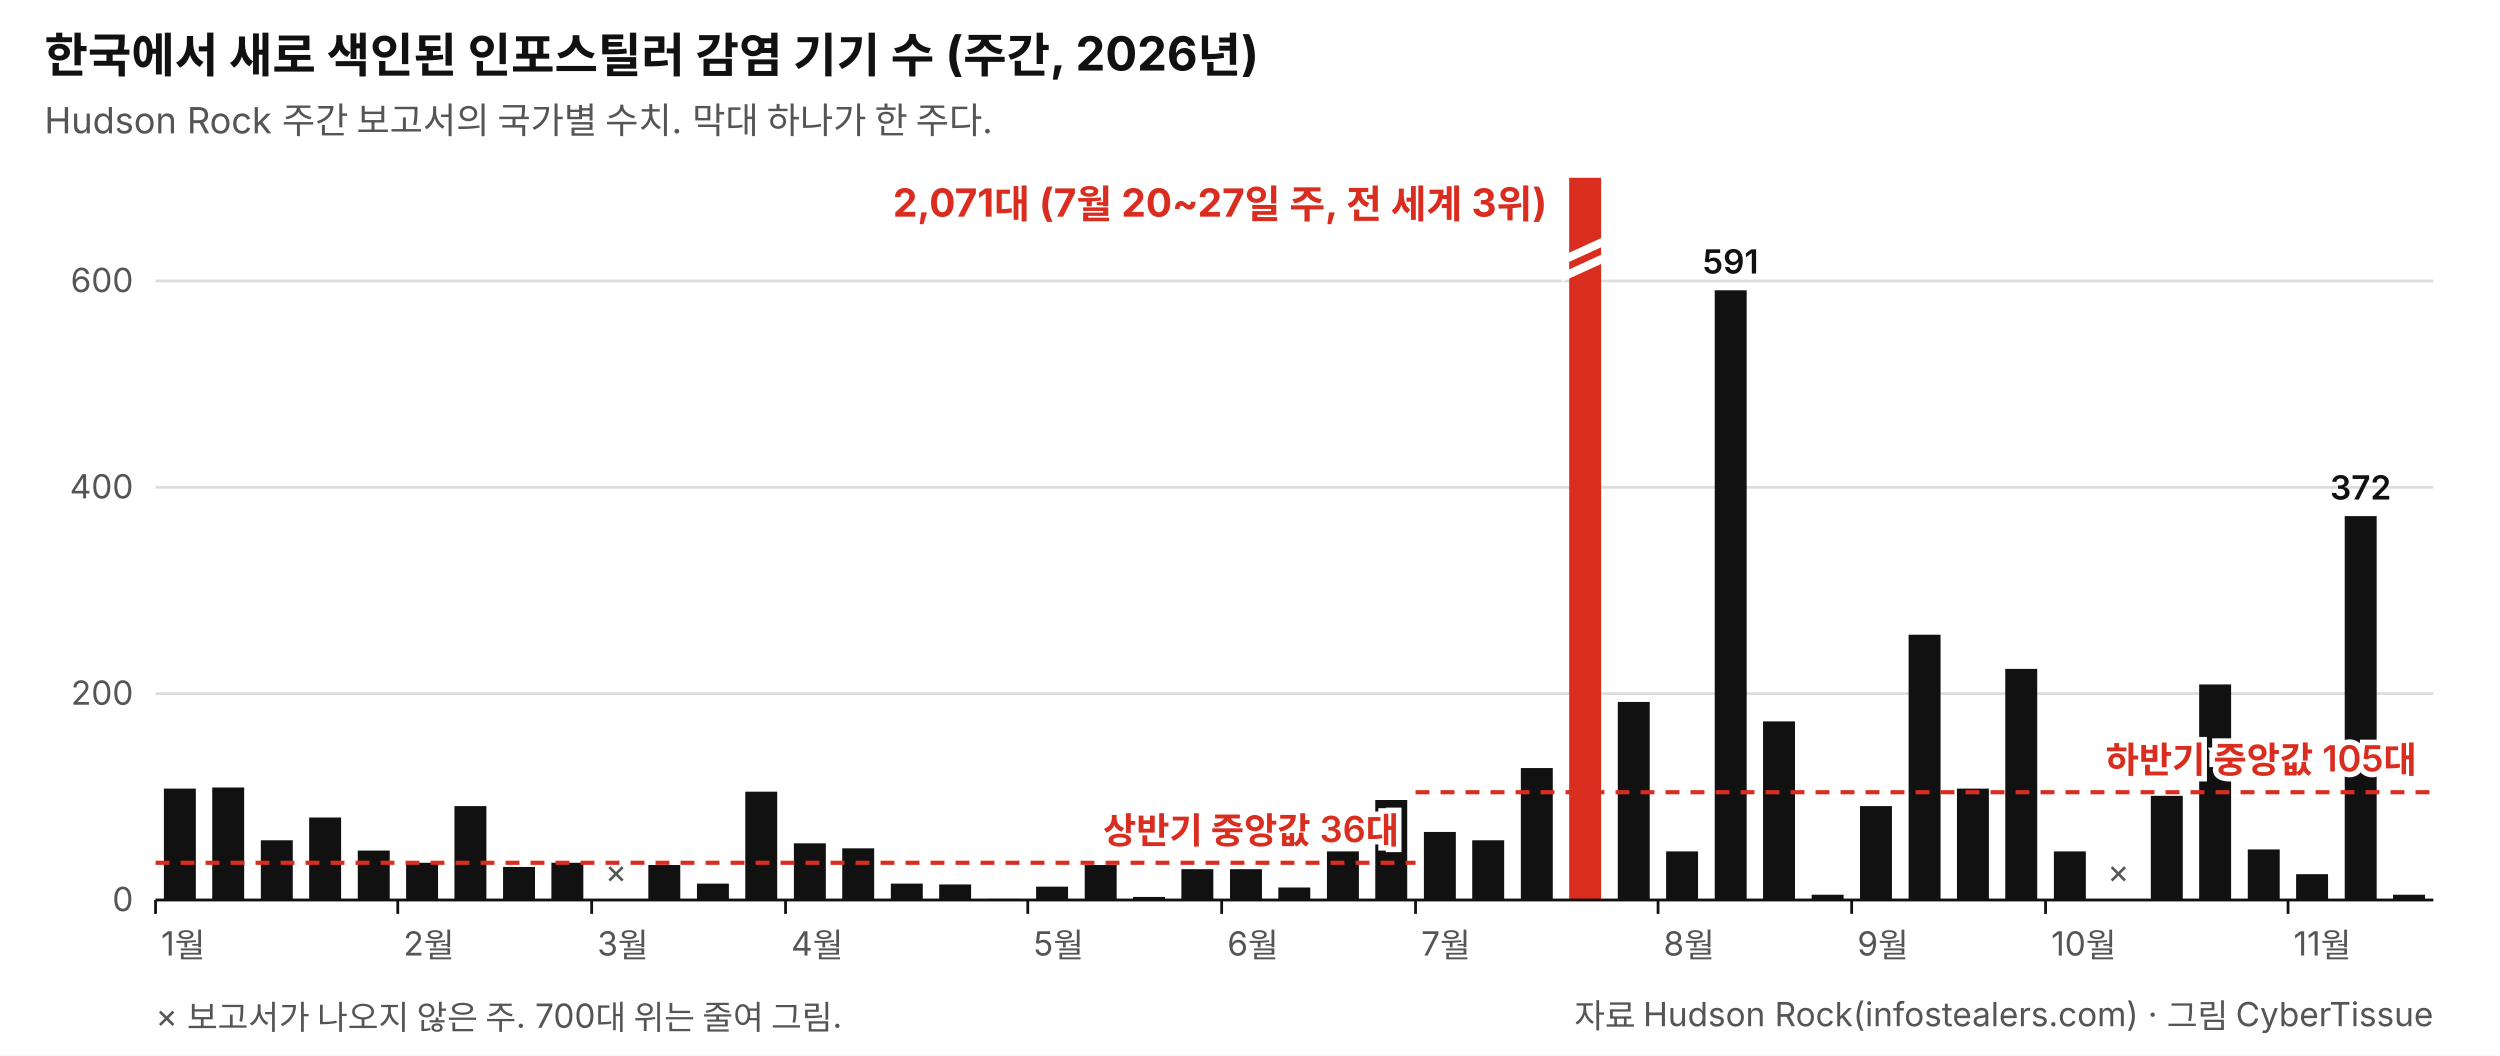
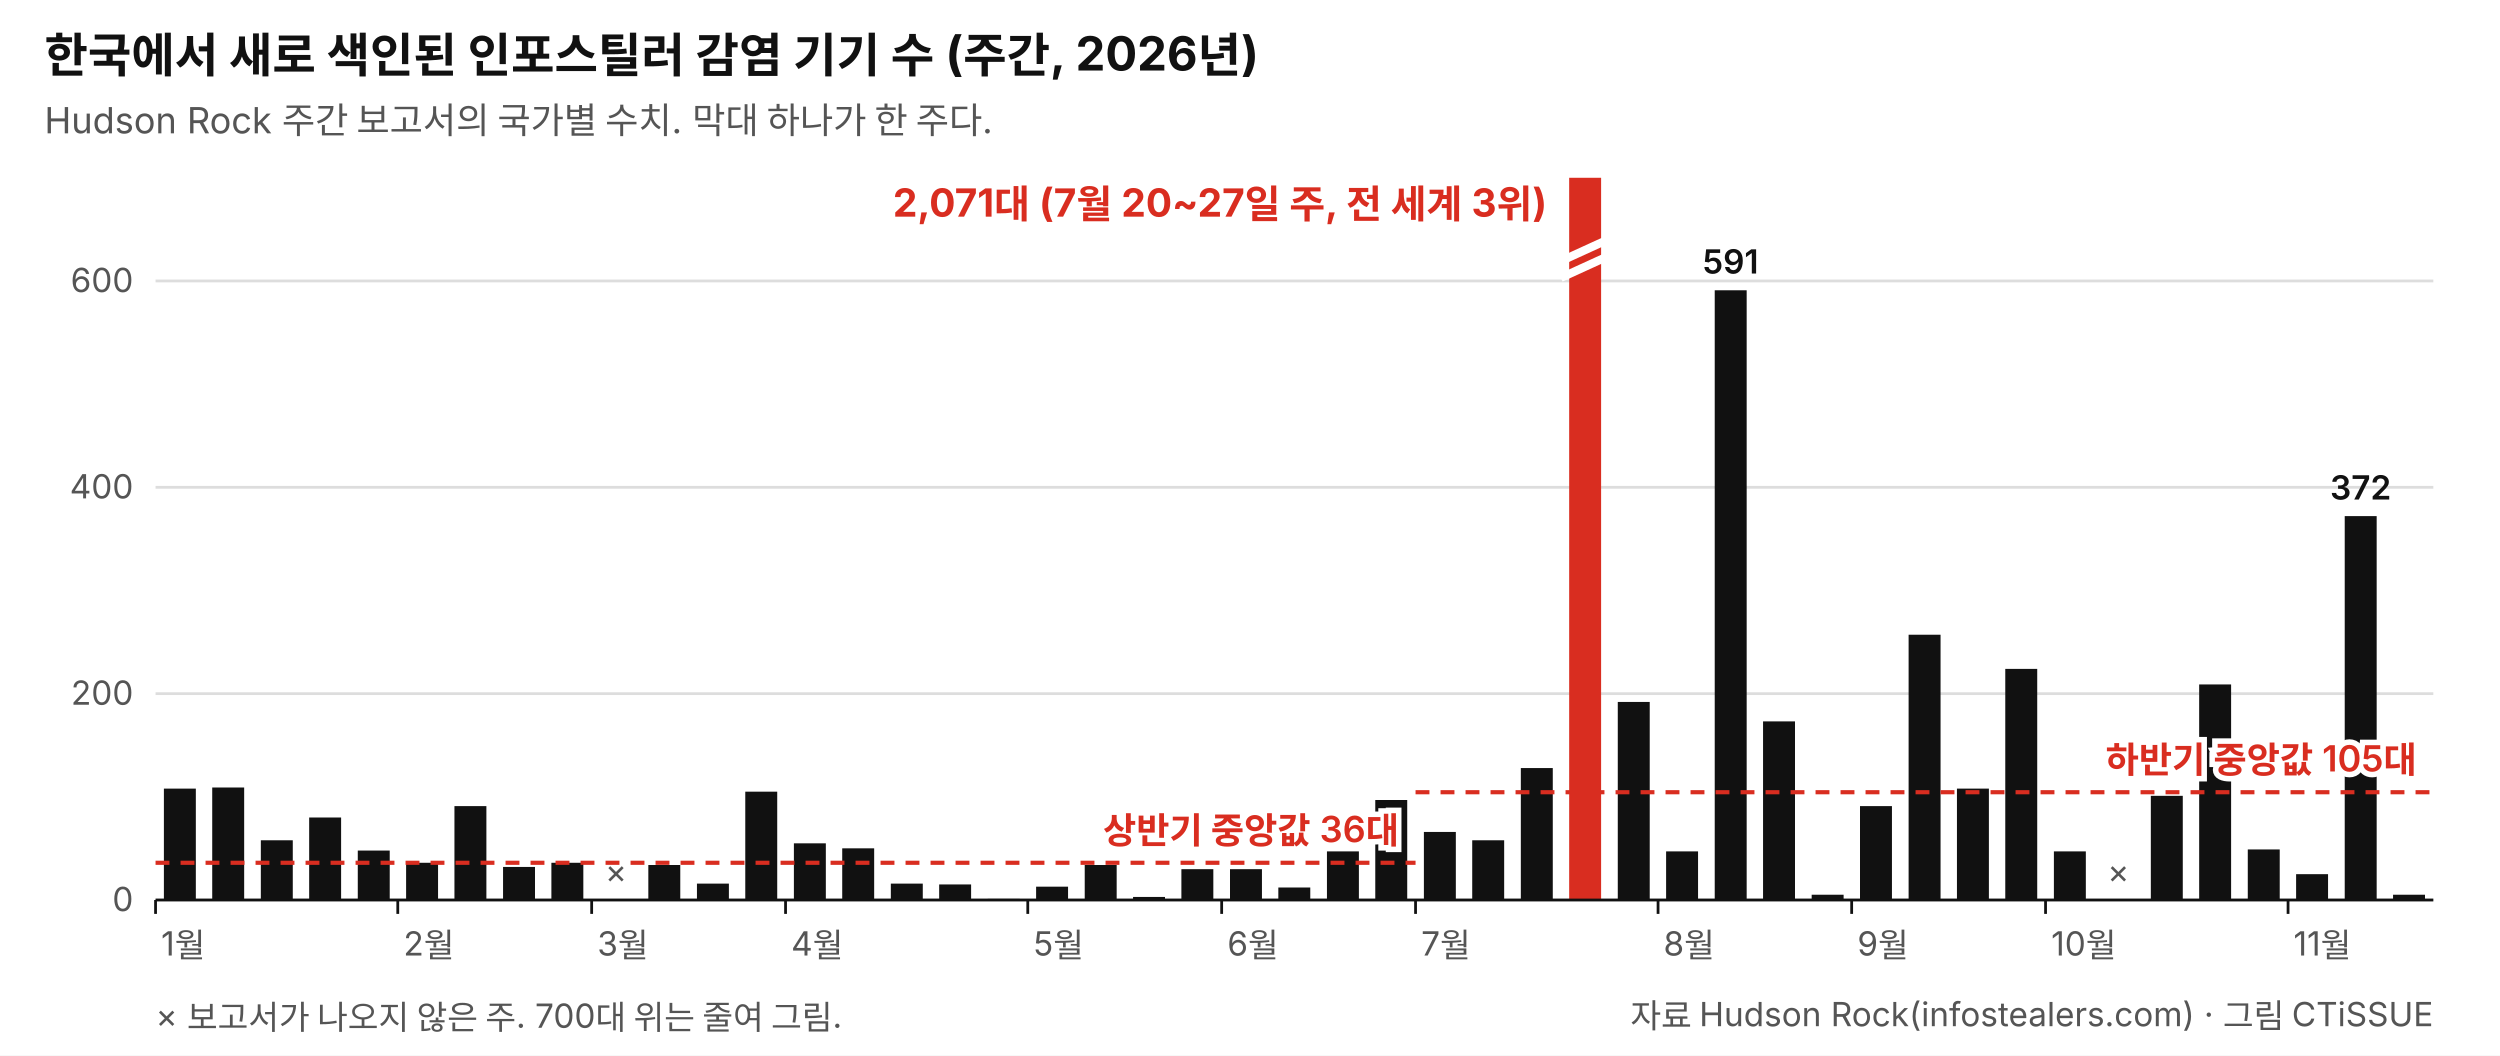
<svg xmlns="http://www.w3.org/2000/svg" viewBox="0 0 900 380" width="900" height="380" role="img" aria-label="한국 주간 감염 기기 수, 2026년. 7월 20~27일 주 2,071대. 상반기 중앙값 36대, 하반기 105대" font-family="-apple-system, BlinkMacSystemFont, 'Segoe UI', 'Apple SD Gothic Neo', 'Malgun Gothic', sans-serif">
  <rect width="900" height="380" fill="#ffffff" />
  <text x="16" y="26" font-size="17" font-weight="700" fill="#111111" text-anchor="start">한국에서 새로 색인된 인포스틸러 감염 기기 수 (주간, 2026년)</text>
  <text x="16" y="48" font-size="13" font-weight="400" fill="#555555" text-anchor="start">Hudson Rock 주간 보고서의 국가별 수치. 막대 하나가 한 주다.</text>
  <line x1="56" y1="324.0" x2="876" y2="324.0" stroke="#dddddd" stroke-width="1" />
  <text x="48" y="328.0" font-size="12" font-weight="400" fill="#555555" text-anchor="end">0</text>
  <line x1="56" y1="249.714" x2="876" y2="249.714" stroke="#dddddd" stroke-width="1" />
  <text x="48" y="253.714" font-size="12" font-weight="400" fill="#555555" text-anchor="end">200</text>
  <line x1="56" y1="175.429" x2="876" y2="175.429" stroke="#dddddd" stroke-width="1" />
  <text x="48" y="179.429" font-size="12" font-weight="400" fill="#555555" text-anchor="end">400</text>
  <line x1="56" y1="101.143" x2="876" y2="101.143" stroke="#dddddd" stroke-width="1" />
  <text x="48" y="105.143" font-size="12" font-weight="400" fill="#555555" text-anchor="end">600</text>
  <rect x="59.0" y="283.9" width="11.5" height="40.1" fill="#111111" />
  <rect x="76.4" y="283.5" width="11.5" height="40.5" fill="#111111" />
  <rect x="93.9" y="302.5" width="11.5" height="21.5" fill="#111111" />
  <rect x="111.3" y="294.3" width="11.5" height="29.7" fill="#111111" />
  <rect x="128.8" y="306.2" width="11.5" height="17.8" fill="#111111" />
  <rect x="146.2" y="310.6" width="11.5" height="13.4" fill="#111111" />
  <rect x="163.6" y="290.2" width="11.5" height="33.8" fill="#111111" />
  <rect x="181.1" y="312.1" width="11.5" height="11.9" fill="#111111" />
  <rect x="198.5" y="310.6" width="11.5" height="13.4" fill="#111111" />
  <text x="221.745" y="318" font-size="12" font-weight="400" fill="#555555" text-anchor="middle">×</text>
  <rect x="233.4" y="311.4" width="11.5" height="12.6" fill="#111111" />
  <rect x="250.9" y="318.1" width="11.5" height="5.9" fill="#111111" />
  <rect x="268.3" y="285.0" width="11.5" height="39.0" fill="#111111" />
  <rect x="285.8" y="303.6" width="11.5" height="20.4" fill="#111111" />
  <rect x="303.2" y="305.4" width="11.5" height="18.6" fill="#111111" />
  <rect x="320.7" y="318.1" width="11.5" height="5.9" fill="#111111" />
  <rect x="338.1" y="318.4" width="11.5" height="5.6" fill="#111111" />
  <rect x="355.6" y="323.6" width="11.5" height="0.4" fill="#111111" />
  <rect x="373.0" y="319.2" width="11.5" height="4.8" fill="#111111" />
  <rect x="390.5" y="311.4" width="11.5" height="12.6" fill="#111111" />
  <rect x="407.9" y="322.9" width="11.5" height="1.1" fill="#111111" />
  <rect x="425.3" y="312.9" width="11.5" height="11.1" fill="#111111" />
  <rect x="442.8" y="312.9" width="11.5" height="11.1" fill="#111111" />
  <rect x="460.2" y="319.5" width="11.5" height="4.5" fill="#111111" />
  <rect x="477.7" y="306.5" width="11.5" height="17.5" fill="#111111" />
  <rect x="495.1" y="288.0" width="11.5" height="36.0" fill="#111111" />
  <rect x="512.6" y="299.5" width="11.5" height="24.5" fill="#111111" />
  <rect x="530.0" y="302.5" width="11.5" height="21.5" fill="#111111" />
  <rect x="547.5" y="276.5" width="11.5" height="47.5" fill="#111111" />
  <rect x="564.9" y="64.0" width="11.5" height="260.0" fill="#d92d20" />
  <path d="M561.9 94 L579.4 86 M561.9 100 L579.4 92" stroke="#ffffff" stroke-width="3" />
  <text x="556.923" y="78" font-size="14" font-weight="700" fill="#d92d20" text-anchor="end" stroke="#ffffff" stroke-width="4" paint-order="stroke">2,071대 (7월 20~27일 주, 전 세계 3위)</text>
  <rect x="582.4" y="252.7" width="11.5" height="71.3" fill="#111111" />
  <rect x="599.8" y="306.5" width="11.5" height="17.5" fill="#111111" />
  <rect x="617.3" y="104.5" width="11.5" height="219.5" fill="#111111" />
  <text x="623.021" y="98.486" font-size="12" font-weight="600" fill="#111111" text-anchor="middle">591</text>
  <rect x="634.7" y="259.7" width="11.5" height="64.3" fill="#111111" />
  <rect x="652.2" y="322.1" width="11.5" height="1.9" fill="#111111" />
  <rect x="669.6" y="290.2" width="11.5" height="33.8" fill="#111111" />
  <rect x="687.1" y="228.5" width="11.5" height="95.5" fill="#111111" />
  <rect x="704.5" y="283.9" width="11.5" height="40.1" fill="#111111" />
  <rect x="721.9" y="240.8" width="11.5" height="83.2" fill="#111111" />
  <rect x="739.4" y="306.5" width="11.5" height="17.5" fill="#111111" />
  <text x="762.596" y="318" font-size="12" font-weight="400" fill="#555555" text-anchor="middle">×</text>
  <rect x="774.3" y="286.5" width="11.5" height="37.5" fill="#111111" />
  <rect x="791.7" y="246.4" width="11.5" height="77.6" fill="#111111" />
  <rect x="809.2" y="305.8" width="11.5" height="18.2" fill="#111111" />
  <rect x="826.6" y="314.7" width="11.5" height="9.3" fill="#111111" />
  <rect x="844.1" y="185.8" width="11.5" height="138.2" fill="#111111" />
  <text x="849.83" y="179.829" font-size="12" font-weight="600" fill="#111111" text-anchor="middle">372</text>
  <rect x="861.5" y="322.1" width="11.5" height="1.9" fill="#111111" />
  <line x1="56.0" y1="310.6" x2="509.6" y2="310.6" stroke="#d92d20" stroke-width="1.5" stroke-dasharray="5 4" />
  <text x="503.617" y="303.629" font-size="13" font-weight="600" fill="#d92d20" text-anchor="end" stroke="#ffffff" stroke-width="4" paint-order="stroke">상반기 중앙값 36대</text>
  <line x1="509.6" y1="285.2" x2="876.0" y2="285.2" stroke="#d92d20" stroke-width="1.5" stroke-dasharray="5 4" />
  <text x="870" y="278.186" font-size="13" font-weight="600" fill="#d92d20" text-anchor="end" stroke="#ffffff" stroke-width="4" paint-order="stroke">하반기 중앙값 105대</text>
  <line x1="56" y1="324" x2="876" y2="324" stroke="#111111" stroke-width="1" />
  <line x1="56.0" y1="324" x2="56.0" y2="329" stroke="#111111" />
  <text x="58.0" y="344" font-size="12" font-weight="400" fill="#555555" text-anchor="start">1월</text>
  <line x1="143.2" y1="324" x2="143.2" y2="329" stroke="#111111" />
  <text x="145.234" y="344" font-size="12" font-weight="400" fill="#555555" text-anchor="start">2월</text>
  <line x1="213.0" y1="324" x2="213.0" y2="329" stroke="#111111" />
  <text x="215.021" y="344" font-size="12" font-weight="400" fill="#555555" text-anchor="start">3월</text>
  <line x1="282.8" y1="324" x2="282.8" y2="329" stroke="#111111" />
  <text x="284.809" y="344" font-size="12" font-weight="400" fill="#555555" text-anchor="start">4월</text>
  <line x1="370.0" y1="324" x2="370.0" y2="329" stroke="#111111" />
  <text x="372.043" y="344" font-size="12" font-weight="400" fill="#555555" text-anchor="start">5월</text>
  <line x1="439.8" y1="324" x2="439.8" y2="329" stroke="#111111" />
  <text x="441.83" y="344" font-size="12" font-weight="400" fill="#555555" text-anchor="start">6월</text>
  <line x1="509.6" y1="324" x2="509.6" y2="329" stroke="#111111" />
  <text x="511.617" y="344" font-size="12" font-weight="400" fill="#555555" text-anchor="start">7월</text>
  <line x1="596.9" y1="324" x2="596.9" y2="329" stroke="#111111" />
  <text x="598.851" y="344" font-size="12" font-weight="400" fill="#555555" text-anchor="start">8월</text>
  <line x1="666.6" y1="324" x2="666.6" y2="329" stroke="#111111" />
  <text x="668.638" y="344" font-size="12" font-weight="400" fill="#555555" text-anchor="start">9월</text>
  <line x1="736.4" y1="324" x2="736.4" y2="329" stroke="#111111" />
  <text x="738.426" y="344" font-size="12" font-weight="400" fill="#555555" text-anchor="start">10월</text>
  <line x1="823.7" y1="324" x2="823.7" y2="329" stroke="#111111" />
  <text x="825.66" y="344" font-size="12" font-weight="400" fill="#555555" text-anchor="start">11월</text>
  <text x="56" y="370" font-size="12" font-weight="400" fill="#555555" text-anchor="start">× 보고서가 나오지 않은 주. 700대 위는 줄여 그림.</text>
-   <text x="876" y="370" font-size="12" font-weight="400" fill="#555555" text-anchor="end">자료 Hudson Rock(infostealers.com) · 그림 CyberTissue</text>
+   <text x="876" y="370" font-size="12" font-weight="400" fill="#555555" text-anchor="end">자료 Hudson Rock(infostealers.com) · 그림 CTiSSUE</text>
</svg>
